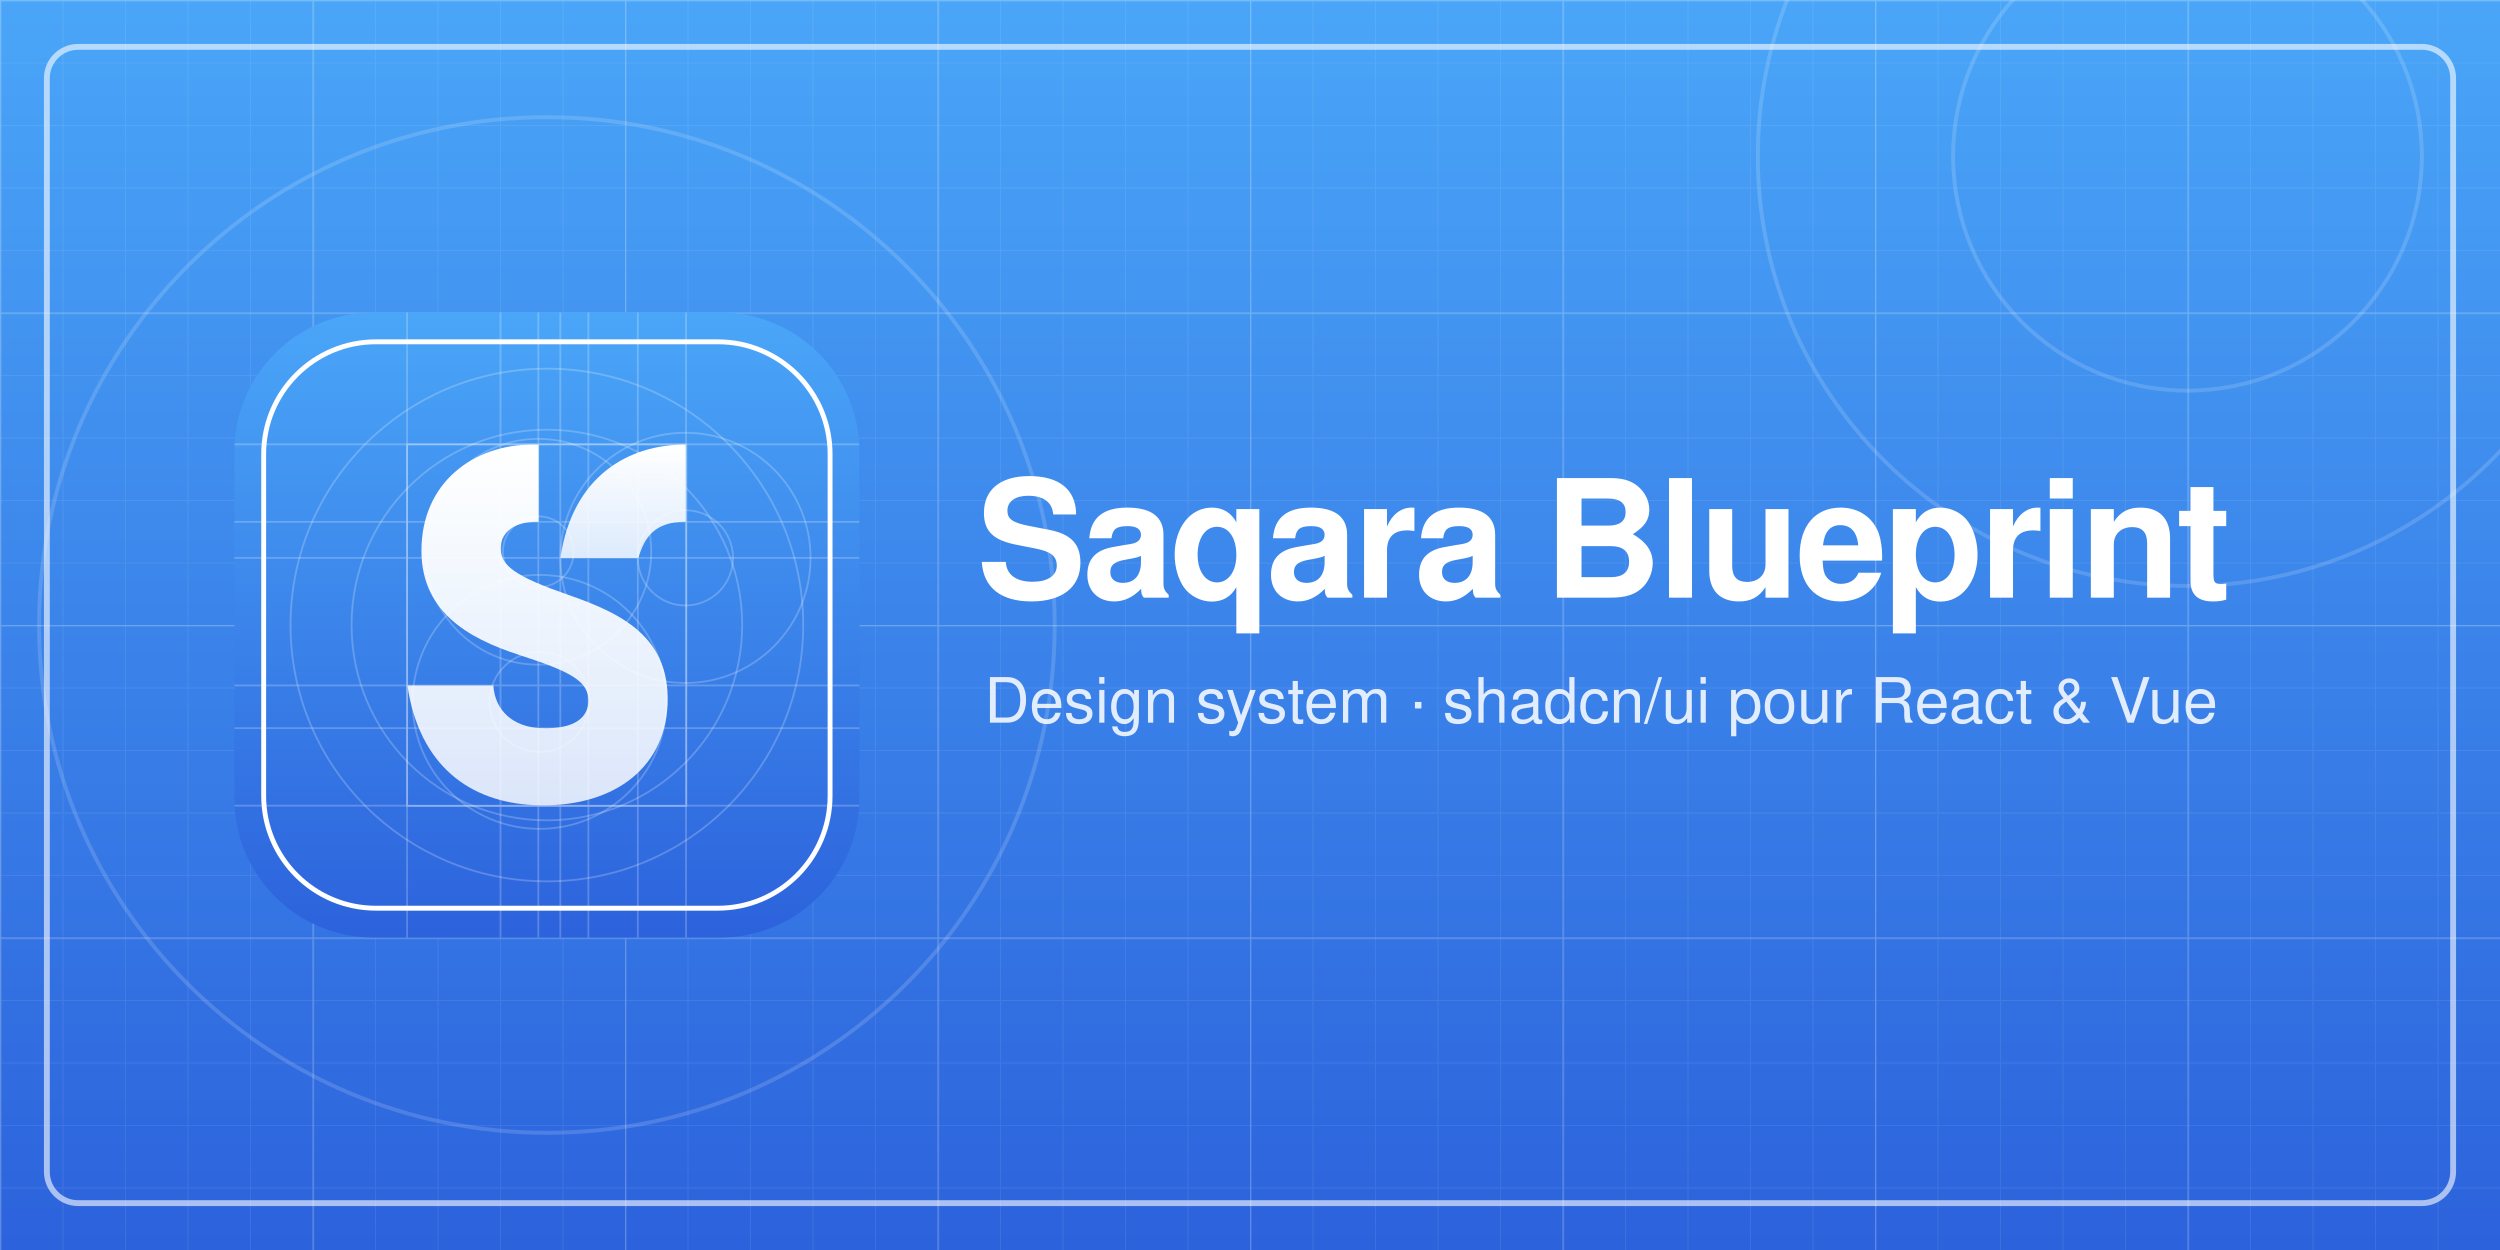
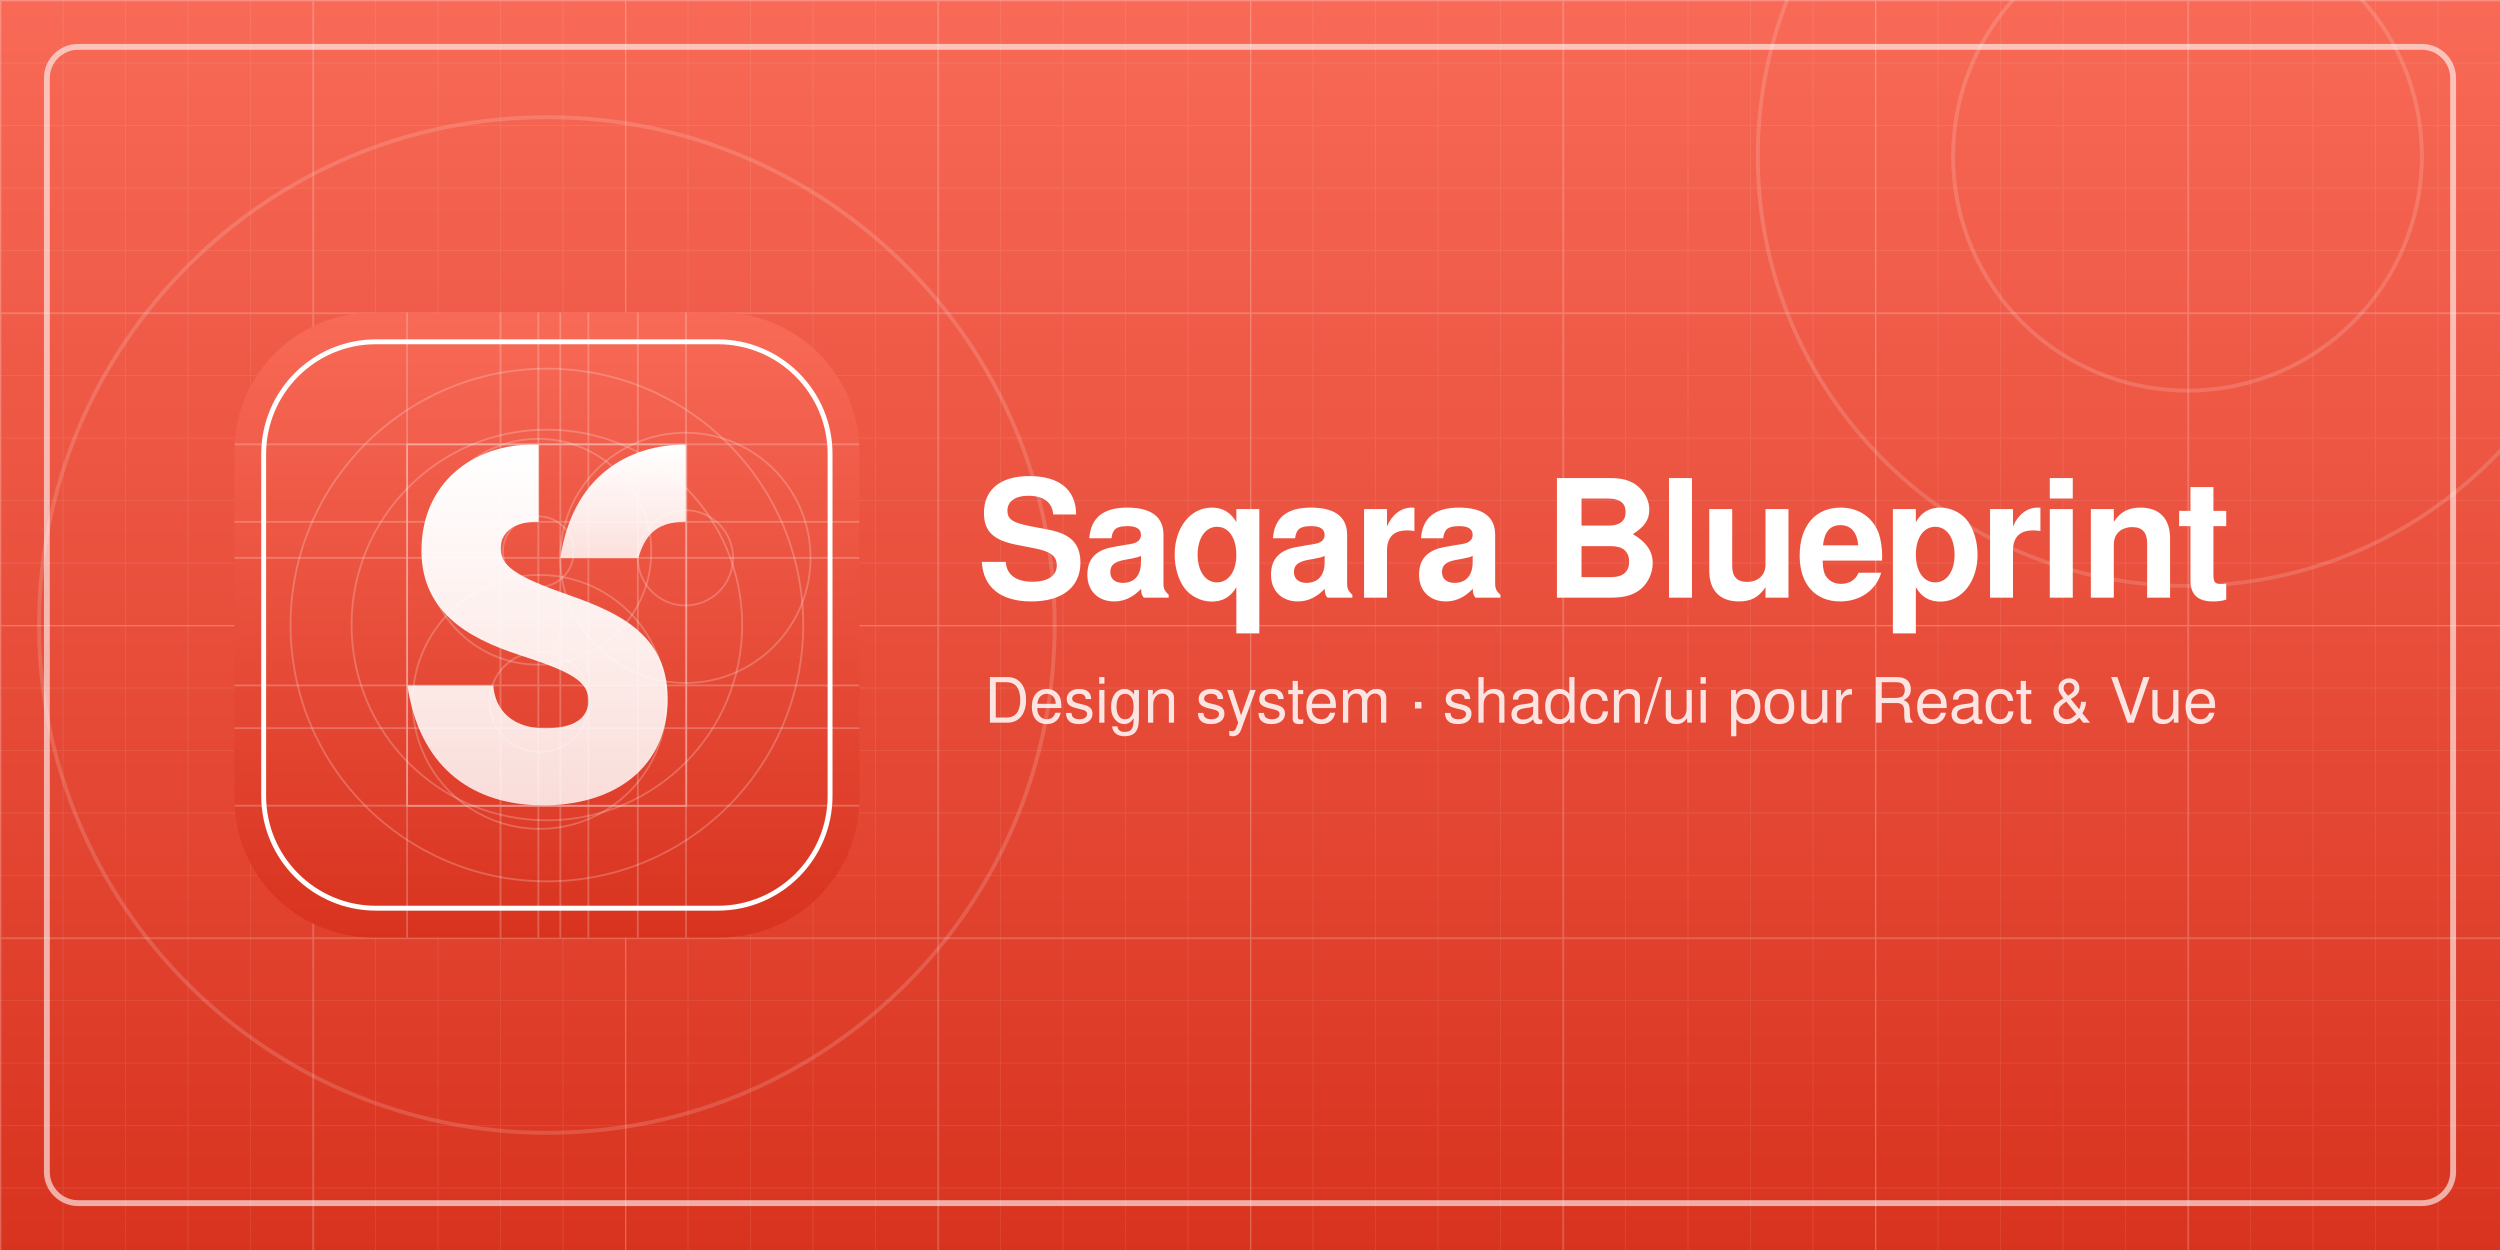
<svg xmlns="http://www.w3.org/2000/svg" viewBox="0 0 1280 640" role="img" aria-label="Saqara Blueprint">
  <defs>
    <linearGradient id="bannerBg" x1="0" y1="0" x2="0" y2="1">
-       <stop offset="0" stop-color="#4AA6F8" />
-       <stop offset="1" stop-color="#2C62DC" />
+       <stop offset="0" stop-color="#F86A57" />
+       <stop offset="1" stop-color="#D8331F" />
    </linearGradient>
    <pattern id="minor" width="32" height="32" patternUnits="userSpaceOnUse">
      <path d="M32 0H0V32" fill="none" stroke="#fff" stroke-opacity=".08" stroke-width="1" />
    </pattern>
    <pattern id="major" width="160" height="160" patternUnits="userSpaceOnUse">
      <path d="M160 0H0V160" fill="none" stroke="#fff" stroke-opacity=".18" stroke-width="1.5" />
    </pattern>
  </defs>
  <rect width="1280" height="640" fill="url(#bannerBg)" />
  <rect width="1280" height="640" fill="url(#minor)" />
  <rect width="1280" height="640" fill="url(#major)" />
  <g fill="none" stroke="#fff" stroke-opacity=".15" stroke-width="2">
    <circle cx="280" cy="320" r="260" />
    <circle cx="1120" cy="80" r="220" />
    <circle cx="1120" cy="80" r="120" />
  </g>
  <rect x="24" y="24" width="1232" height="592" rx="16" fill="none" stroke="#fff" stroke-opacity=".6" stroke-width="3" />
  <svg x="120" y="160" width="320" height="320" viewBox="0 0 1024 1024">
    <defs>
      <linearGradient id="bg" x1="0" y1="0" x2="0" y2="1">
-         <stop offset="0" stop-color="#4AA6F8" />
-         <stop offset="1" stop-color="#2C62DC" />
+         <stop offset="0" stop-color="#F86A57" />
+         <stop offset="1" stop-color="#D8331F" />
      </linearGradient>
      <linearGradient id="fg" x1="0" y1="0" x2="0" y2="1">
        <stop offset="0" stop-color="#fff" />
        <stop offset="1" stop-color="#fff" stop-opacity=".82" />
      </linearGradient>
      <clipPath id="tile">
        <rect width="1024" height="1024" rx="228" />
      </clipPath>
    </defs>
    <rect width="1024" height="1024" rx="228" fill="url(#bg)" />
    <g clip-path="url(#tile)" fill="none" stroke="#fff" stroke-opacity=".22" stroke-width="3">
      <path d="M0 216H1024M0 343H1024M0 402H1024M0 611H1024M0 681H1024M0 808H1024M283 0V1024M436 0V1024M498 0V1024M534 0V1024M580 0V1024M661 0V1024M740 0V1024" />
      <circle cx="512" cy="512" r="420" />
      <circle cx="512" cy="512" r="320" />
      <circle cx="739" cy="402" r="205" />
      <circle cx="739" cy="402" r="78" />
      <circle cx="498" cy="392" r="185" />
      <circle cx="498" cy="392" r="58" />
      <circle cx="500" cy="638" r="208" />
      <circle cx="500" cy="638" r="82" />
    </g>
    <rect x="283" y="216" width="457.5" height="592.5" fill="none" stroke="#fff" stroke-opacity=".3" stroke-width="3" />
    <rect x="48" y="48" width="928" height="928" rx="184" fill="none" stroke="#fff" stroke-width="8" />
    <g transform="translate(283 216)" fill="url(#fg)">
      <path d="M251.1 186.1H378.9C388.8 153.1 404.6 126.8 456.5 126.8V.3C363.3.3 271.3 50.9 251.1 186.1Z" />
      <path d="M252.4 242.4C165.3 211.7 152.3 193.2 153.5 167.3 154.5 144.8 175.5 125.5 215.5 127.1V.6C117.5-3.8 28.7 55.3 23.7 164.7 18.8 273.2 99.6 317.5 182.8 344.8 266.7 372.1 298.6 387.4 297 422.2 296 444 279.5 467.7 217.9 464.9 174.7 462.9 144 437.2 141.3 395.1H.5C20 526.4 102.6 586.3 208.2 591.1 331.3 596.6 421.7 535.8 426.7 426.4 432.1 306.6 337.1 272.2 252.4 242.4Z" />
    </g>
  </svg>
  <g fill="#fff" font-family="-apple-system, BlinkMacSystemFont, 'Segoe UI', Helvetica, Arial, sans-serif">
    <text x="500" y="306" font-size="84" font-weight="700" letter-spacing="-2">Saqara Blueprint</text>
    <text x="504" y="370" font-size="32" fill-opacity=".85">Design system · shadcn/ui pour React &amp; Vue</text>
  </g>
</svg>
